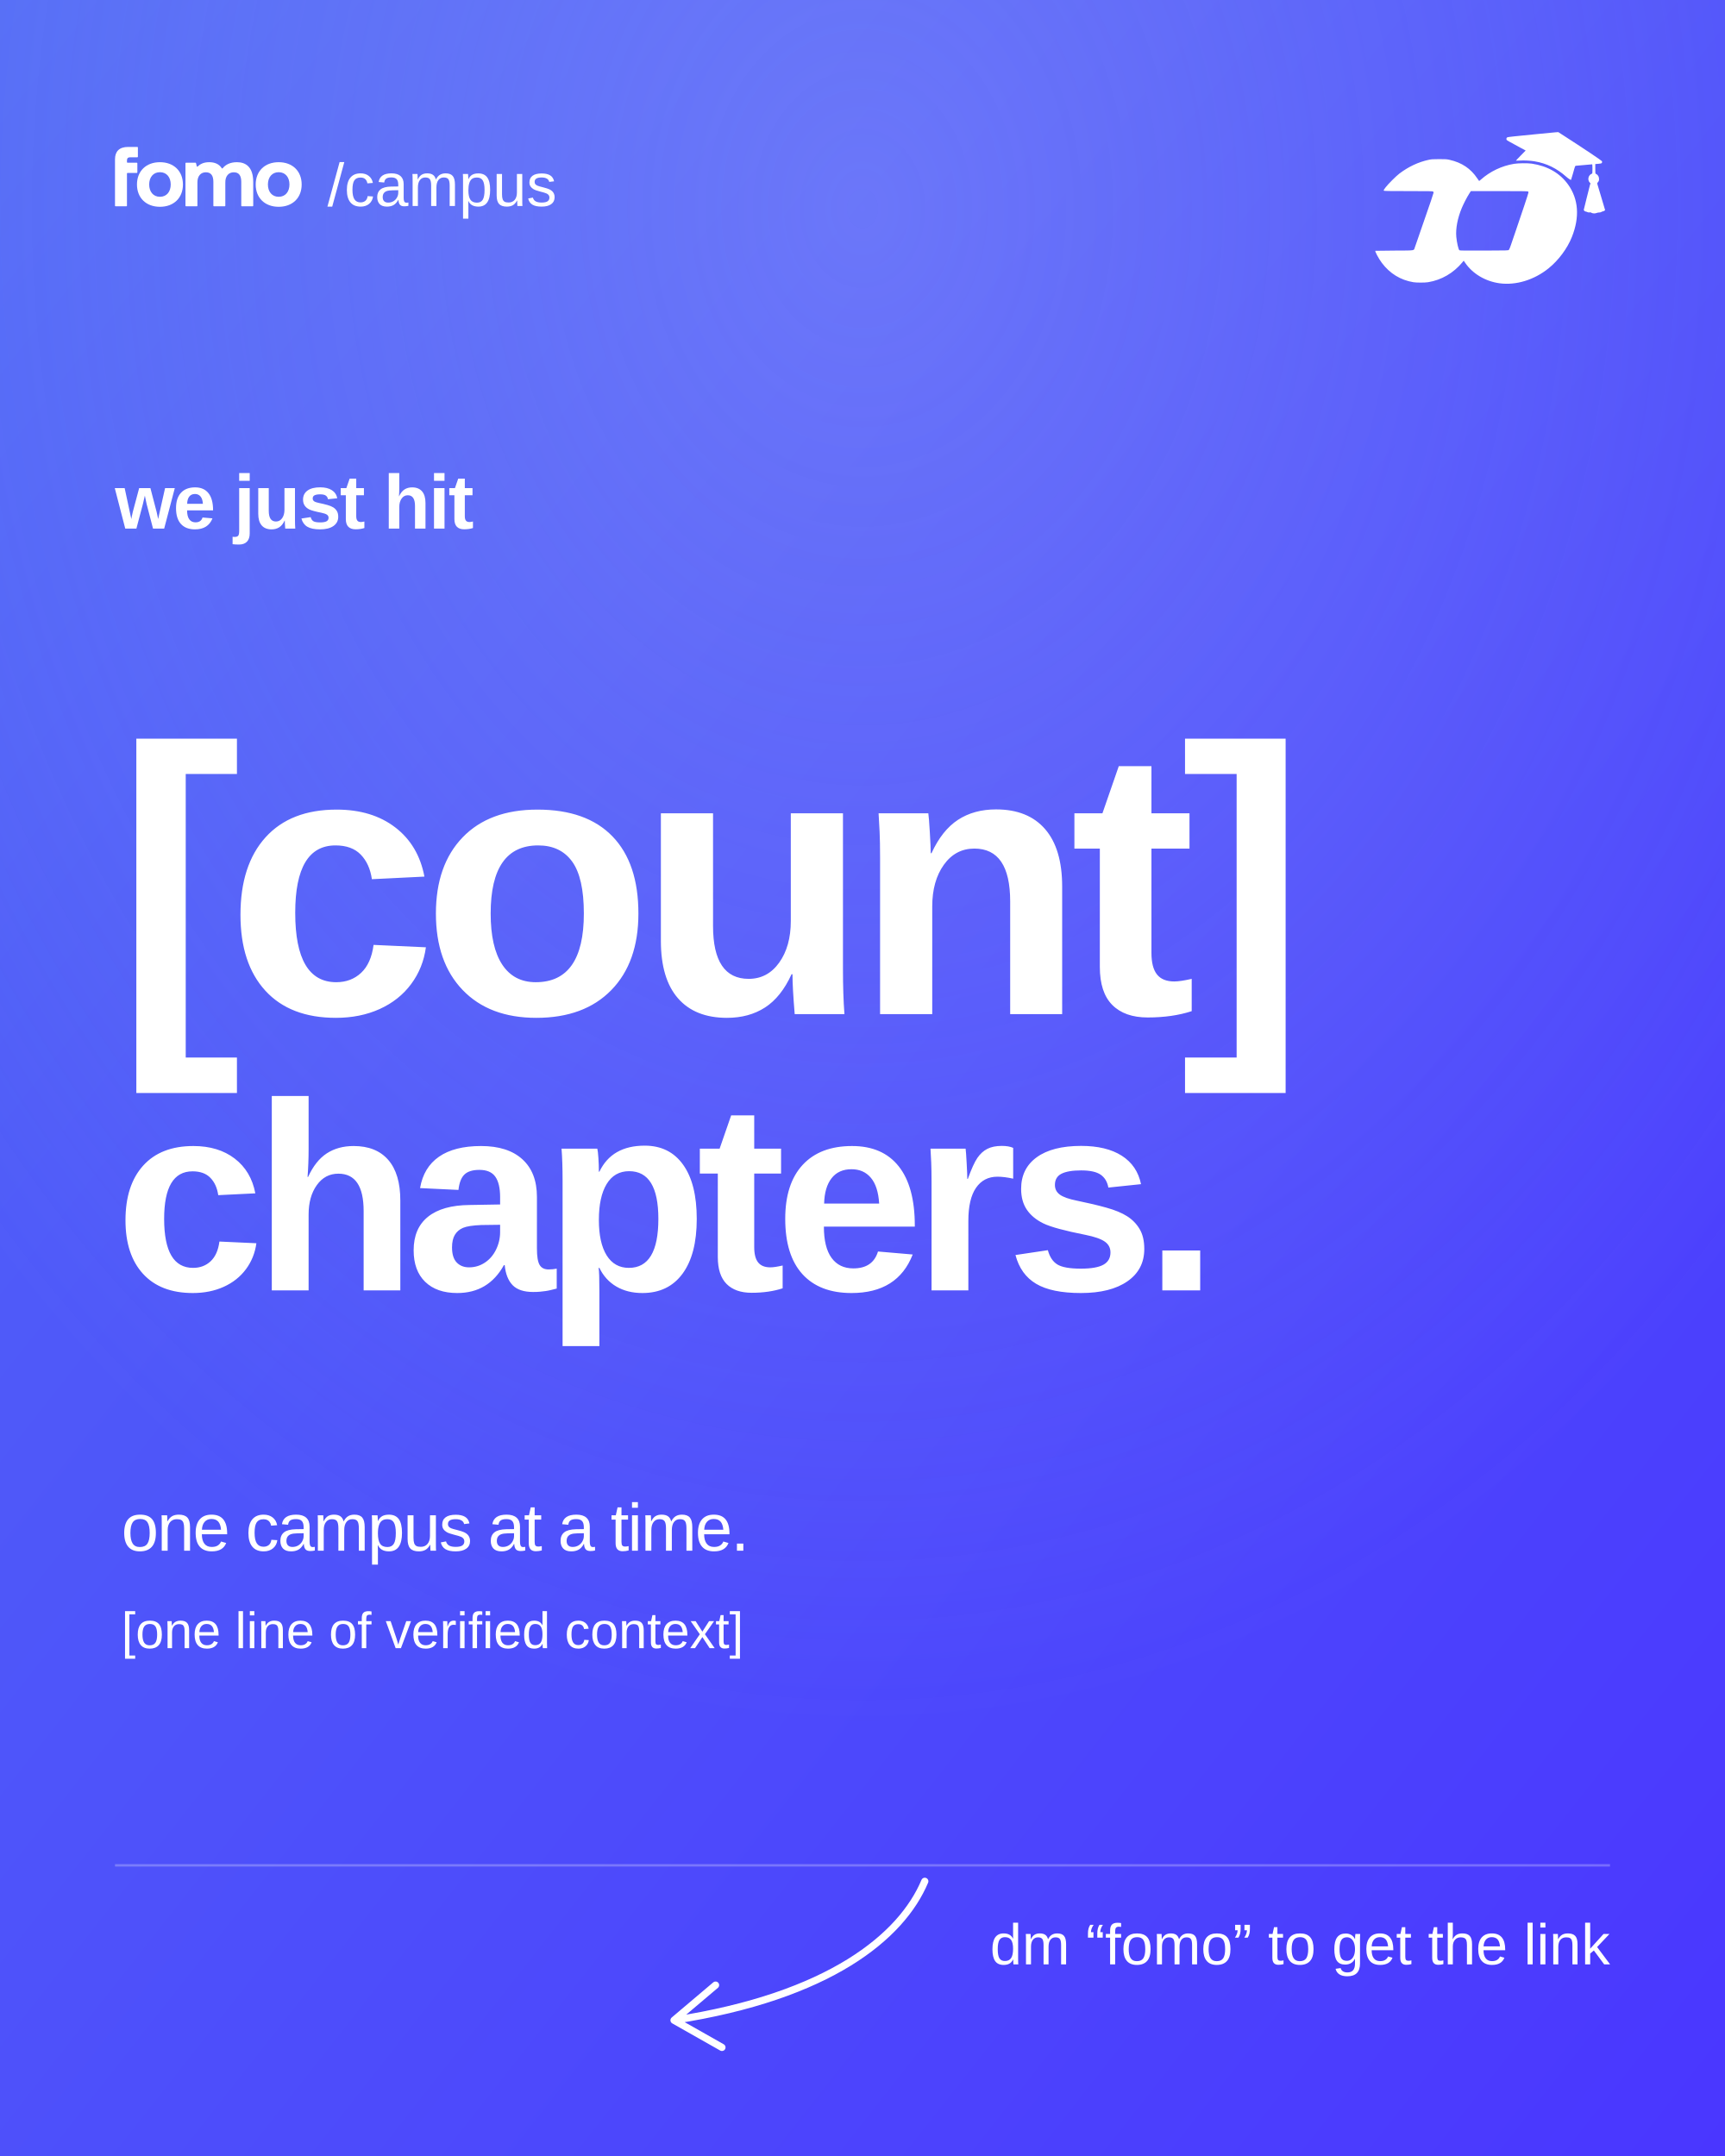
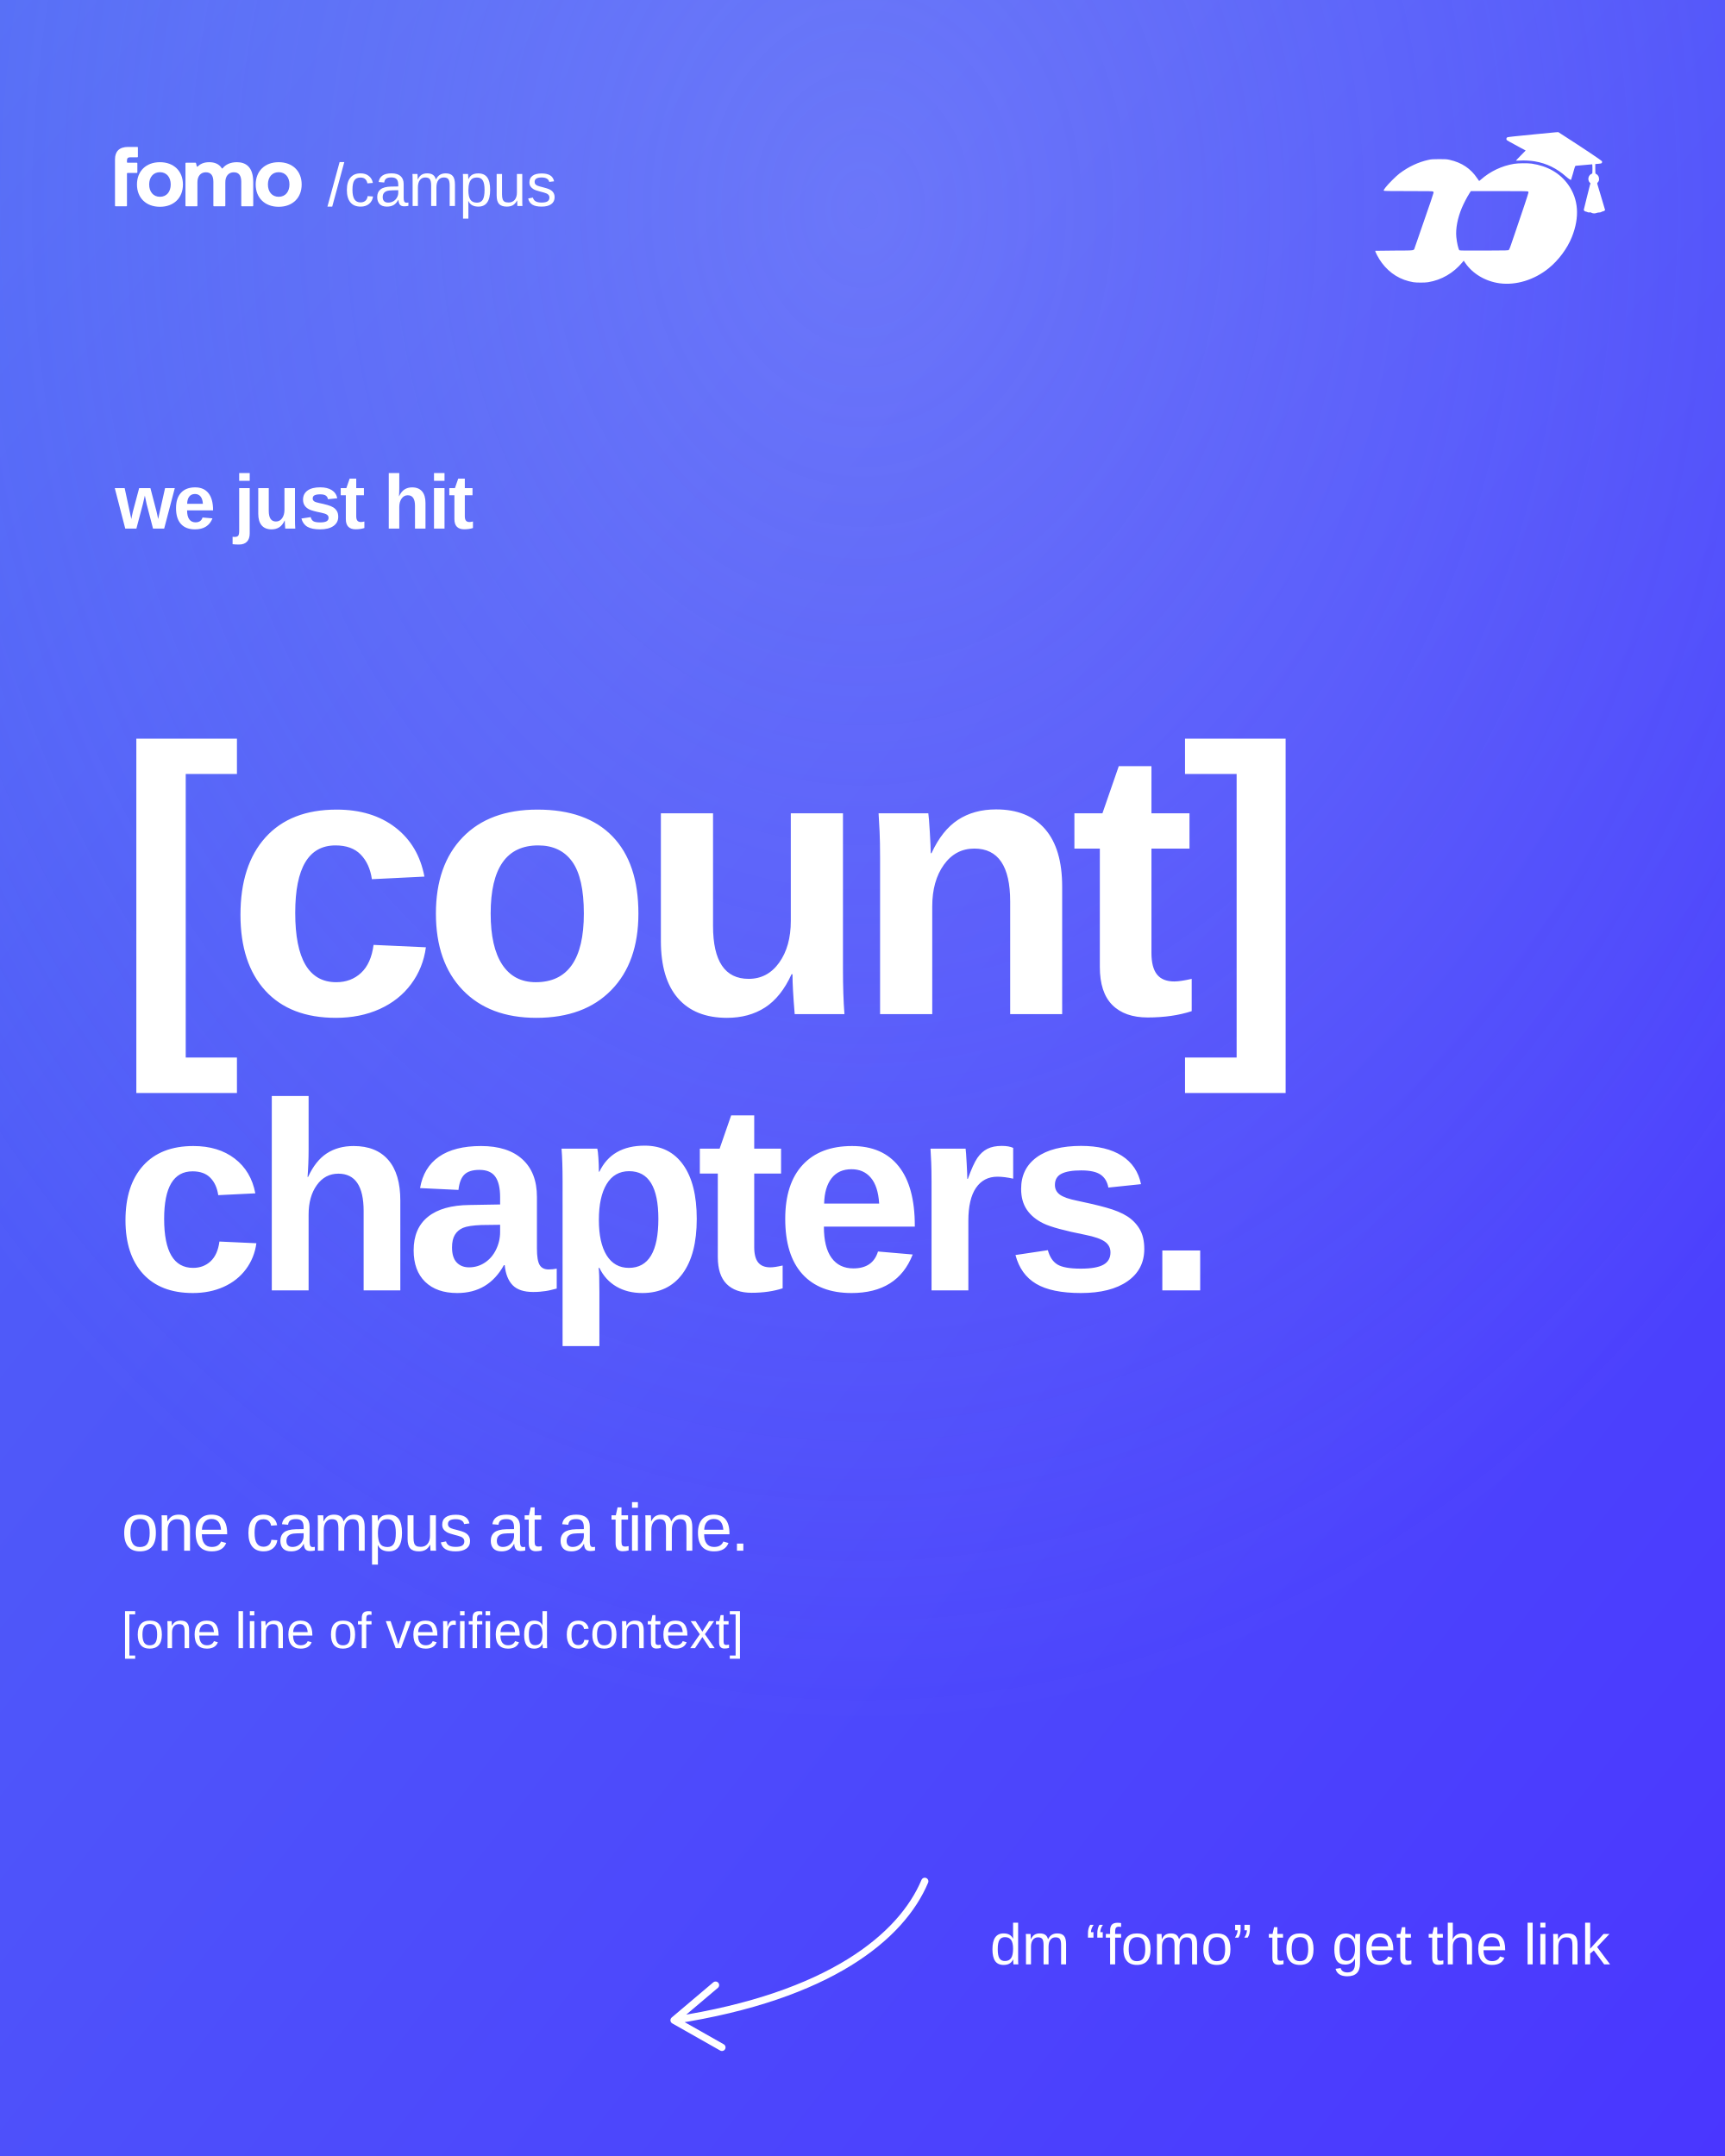
<svg xmlns="http://www.w3.org/2000/svg" xmlns:xlink="http://www.w3.org/1999/xlink" width="1080" height="1350" viewBox="0 0 1080 1350" role="img" aria-labelledby="title description">
  <defs>
    <style>text{font-family:Aeonik,Arial,sans-serif}</style>
    <symbol id="fomo-campus-mark" viewBox="0 0 620 415">
      <g fill="currentColor" fill-rule="evenodd" transform="translate(-240.190 -291.993) scale(0.815589)">
        <path d="M704.000,851.489 C659.298,845.350 618.849,821.276 595.279,786.779 L590.531,779.831 L586.540,784.665 C558.138,819.063 520.232,841.118 477.500,848.109 C467.438,849.755 440.897,849.775 431.000,848.144 C390.066,841.399 356.287,820.720 330.727,786.759 C320.650,773.369 307.823,749.353 310.282,748.480 C310.952,748.242 338.147,747.924 370.715,747.774 C437.969,747.463 431.842,748.359 435.217,738.339 C436.299,735.128 440.265,723.725 444.030,713.000 C452.124,689.943 474.687,624.651 486.579,589.869 C491.210,576.322 495.000,564.542 495.000,563.691 C495.000,562.839 494.293,561.436 493.429,560.571 C492.027,559.170 483.541,559.000 415.051,559.000 C348.565,559.000 338.080,558.802 337.020,557.524 C336.010,556.307 336.975,554.517 342.549,547.274 C351.040,536.242 375.944,511.356 386.500,503.355 C415.124,481.659 446.747,466.787 479.000,459.852 C488.127,457.890 492.509,457.588 512.500,457.547 C533.032,457.505 536.614,457.749 545.881,459.824 C584.401,468.449 613.143,487.752 633.619,518.750 C636.617,523.288 639.264,527.000 639.501,527.000 C639.739,527.000 642.144,525.037 644.846,522.637 C674.311,496.467 711.276,478.895 750.500,472.411 C763.328,470.290 794.041,469.982 806.500,471.849 C856.836,479.392 895.899,501.942 921.968,538.507 C954.832,584.602 958.909,641.335 933.881,704.280 C919.198,741.207 891.383,778.611 859.500,804.302 C813.865,841.075 756.010,858.632 704.000,851.489 Z M733.852,745.500 C734.901,744.400 737.568,738.100 739.778,731.500 C741.988,724.900 748.839,704.875 755.003,687.000 C774.125,631.539 796.000,565.624 796.000,563.462 C796.000,562.328 795.460,560.860 794.800,560.200 C793.884,559.284 772.221,559.000 703.396,559.000 L613.193,559.000 L607.900,567.250 C600.996,578.011 590.163,598.929 584.528,612.379 C570.986,644.701 564.625,678.053 567.010,704.228 C568.643,722.141 573.768,744.378 576.815,746.768 C578.095,747.772 594.392,747.980 655.188,747.768 C730.463,747.505 731.982,747.461 733.852,745.500 Z M998.299,628.894 C996.539,628.385 994.824,627.524 994.489,626.982 C994.146,626.428 992.190,626.266 990.022,626.612 C987.410,627.030 985.121,626.708 982.929,625.615 C981.149,624.727 978.923,624.000 977.981,624.000 C975.197,624.000 970.787,619.991 971.523,618.130 C971.877,617.233 975.979,600.548 980.638,581.052 C985.297,561.556 989.956,543.106 990.991,540.052 L992.872,534.500 L990.500,532.000 C982.248,523.304 985.952,507.770 997.250,503.694 C998.807,503.132 999.000,501.464 999.000,488.531 C999.000,480.539 998.672,474.000 998.272,474.000 C995.946,474.000 949.957,478.091 947.317,478.533 C943.666,479.144 944.526,477.033 936.947,504.000 C934.088,514.175 931.444,522.838 931.072,523.252 C930.186,524.238 922.689,519.440 916.433,513.885 C885.904,486.771 853.740,470.988 815.991,464.599 C802.027,462.235 782.154,461.195 768.545,462.114 C761.969,462.559 756.404,462.737 756.178,462.511 C755.952,462.285 762.816,454.929 771.432,446.164 L787.096,430.229 L769.798,420.922 C739.352,404.542 727.553,397.893 726.782,396.682 C725.220,394.225 725.982,390.057 728.250,388.655 C729.634,387.800 738.967,386.442 752.500,385.127 C764.600,383.951 796.325,380.774 823.000,378.067 C849.675,375.360 875.775,372.844 881.000,372.477 L890.500,371.808 L909.000,383.723 C968.284,421.904 1027.749,461.663 1028.963,463.931 C1030.330,466.486 1029.516,469.662 1027.182,470.880 C1026.257,471.362 1021.562,472.077 1016.750,472.468 L1008.000,473.180 L1008.000,488.590 C1008.000,499.093 1008.349,504.000 1009.096,504.000 C1011.343,504.000 1016.111,508.296 1018.023,512.044 C1020.213,516.339 1020.635,523.898 1018.875,527.316 C1018.256,528.517 1016.830,530.510 1015.706,531.745 C1013.883,533.746 1013.790,534.397 1014.850,537.745 C1015.504,539.810 1021.252,559.030 1027.624,580.456 L1039.210,619.412 L1036.994,621.206 C1035.775,622.193 1033.954,623.000 1032.946,623.000 C1031.939,623.000 1029.564,623.915 1027.670,625.032 C1025.599,626.254 1022.684,627.005 1020.362,626.915 C1018.238,626.833 1014.700,627.473 1012.500,628.339 C1008.042,630.092 1003.110,630.285 998.299,628.894 Z" />
      </g>
    </symbol>
    <symbol id="fomo-wordmark" viewBox="0 0 352 113">
      <path d="M0.003 23.325C0.003 8.468 7.991 0 24.923 0H42.105C42.675 0 43.134 0.46 43.134 1.029V18.462C43.134 19.031 42.675 19.49 42.105 19.49H28.757C24.443 19.49 22.526 21.408 22.526 25.561V28.685C22.526 29.255 22.985 29.714 23.555 29.714H41.076C41.646 29.714 42.105 30.174 42.105 30.743V48.014C42.105 48.584 41.646 49.043 41.076 49.043H23.555C22.985 49.043 22.526 49.503 22.526 50.072V110.797C22.526 111.366 22.066 111.826 21.497 111.826H1.029C0.46 111.826 0 111.366 0 110.797V23.325H0.003Z" fill="currentColor" />
      <path d="M41.381 70.769C41.381 45.528 58.636 28.757 84.673 28.757C110.711 28.757 127.965 45.531 127.965 70.769C127.965 96.008 110.711 112.782 84.673 112.782C58.636 112.782 41.381 96.008 41.381 70.769ZM104.959 70.769C104.959 57.192 97.291 47.606 84.67 47.606C72.049 47.606 64.384 57.192 64.384 70.769C64.384 84.347 72.052 93.933 84.67 93.933C97.287 93.933 104.959 84.347 104.959 70.769Z" fill="currentColor" />
      <path d="M260.369 65.978V110.796C260.369 111.366 259.909 111.825 259.34 111.825H238.872C238.302 111.825 237.843 111.366 237.843 110.796V65.817C237.843 53.995 233.371 47.767 223.785 47.767C214.199 47.767 207.491 54.794 207.81 67.415V110.796C207.81 111.366 207.35 111.825 206.781 111.825H186.313C185.744 111.825 185.284 111.366 185.284 110.796V65.817C185.284 53.995 180.812 47.767 171.065 47.767C161.318 47.767 155.251 55.117 155.251 66.616V110.796C155.251 111.366 154.792 111.825 154.222 111.825H133.754C133.185 111.825 132.725 111.366 132.725 110.796V30.746C132.725 30.177 133.185 29.717 133.754 29.717H151.571C152.044 29.717 152.456 30.039 152.569 30.495L154.088 36.58C154.246 37.211 155.028 37.447 155.501 37.002C160.183 32.615 166.476 28.757 177.451 28.757C186.961 28.757 195.882 31.703 201.246 40.284C201.565 40.791 202.281 40.836 202.652 40.362C208.307 33.136 217.317 28.757 229.687 28.757C245.662 28.757 260.358 37.063 260.358 65.978H260.369Z" fill="currentColor" />
      <path d="M265.029 70.769C265.029 45.528 282.284 28.757 308.321 28.757C334.359 28.757 351.613 45.531 351.613 70.769C351.613 96.008 334.359 112.782 308.321 112.782C282.284 112.782 265.029 96.008 265.029 70.769ZM328.607 70.769C328.607 57.192 320.939 47.606 308.318 47.606C295.697 47.606 288.032 57.192 288.032 70.769C288.032 84.347 295.7 93.933 308.318 93.933C320.935 93.933 328.607 84.347 328.607 70.769Z" fill="currentColor" />
    </symbol>
    <linearGradient id="field" x1="0" y1="0" x2="1" y2="1">
      <stop stop-color="#516AF6" />
      <stop offset="1" stop-color="#4A36FF" />
    </linearGradient>
    <radialGradient id="glow" cx="0.5" cy="0.1" r="0.7">
      <stop stop-color="#ACB8F9" stop-opacity="0.3" />
      <stop offset="1" stop-color="#ACB8F9" stop-opacity="0" />
    </radialGradient>
  </defs>
  <g id="background">
    <rect width="1080" height="1350" fill="url(#field)" />
    <rect width="1080" height="1350" fill="url(#glow)" />
  </g>
  <g id="brand" color="#FFFFFF">
    <use href="#fomo-wordmark" xlink:href="#fomo-wordmark" x="72" y="92" width="117" height="37.560" />
    <text x="205" y="129" font-size="38" fill="#FFFFFF" font-weight="500">/campus</text>
    <use href="#fomo-campus-mark" xlink:href="#fomo-campus-mark" x="858" y="80" width="150" height="100.403" />
  </g>
  <g id="editable-chapter-milestone">
    <text x="72" y="331" font-size="48" fill="#FFFFFF" font-weight="700" letter-spacing="-1">we just hit</text>
    <text x="72" y="635" font-size="238" fill="#FFFFFF" font-weight="700" letter-spacing="-10">[count]</text>
    <text x="72" y="808" font-size="168" fill="#FFFFFF" font-weight="700" letter-spacing="-7">chapters.</text>
    <text x="76" y="971" font-size="42" fill="#FFFFFF" font-weight="500" letter-spacing="-1">one campus at a time.</text>
    <text x="76" y="1032" font-size="32" fill="#FFFFFF" font-weight="400">[one line of verified context]</text>
  </g>
  <g id="editable-call-to-action">
-     <path d="M72 1168 H1008" fill="none" stroke="#FFFFFF" stroke-opacity=".25" stroke-width="1.5" />
    <text x="1008" y="1230" font-size="36" fill="#FFFFFF" font-weight="500" text-anchor="end">dm “fomo” to get the link</text>
    <path id="cta-arrow" d="M157 0C142.5 34.5 97.5 72 0 87M26 65L0 87L30 104" transform="translate(422 1178)" fill="none" stroke="#FFFFFF" stroke-width="4.5" stroke-linecap="round" stroke-linejoin="round" />
  </g>
</svg>
